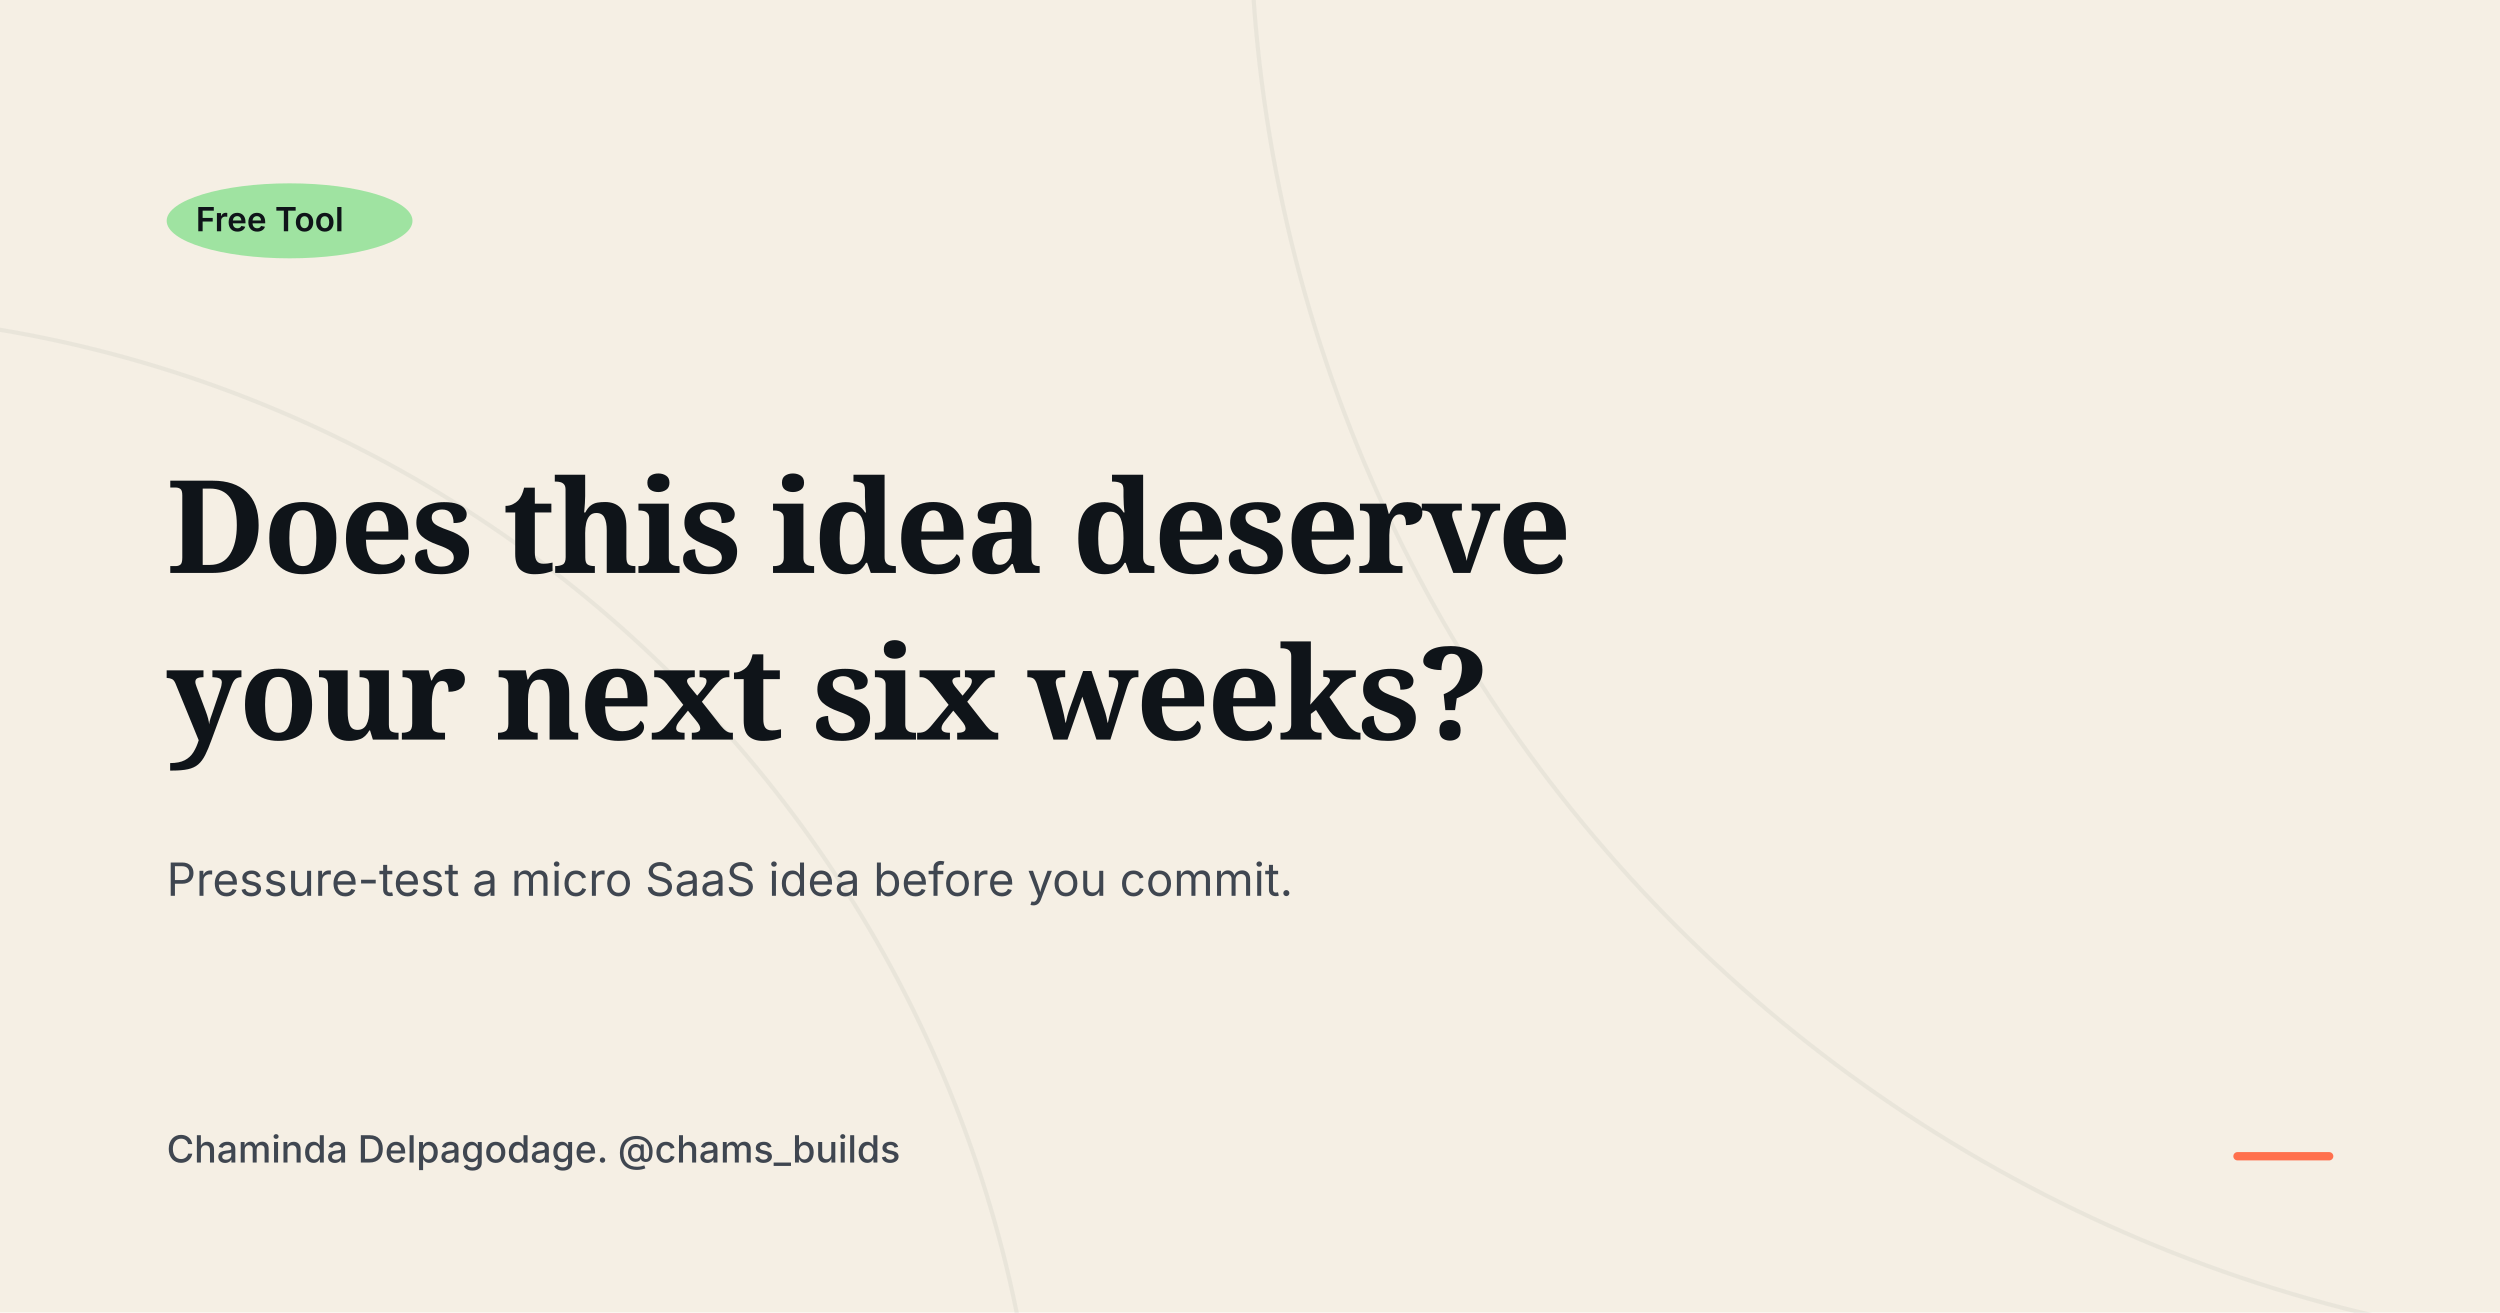
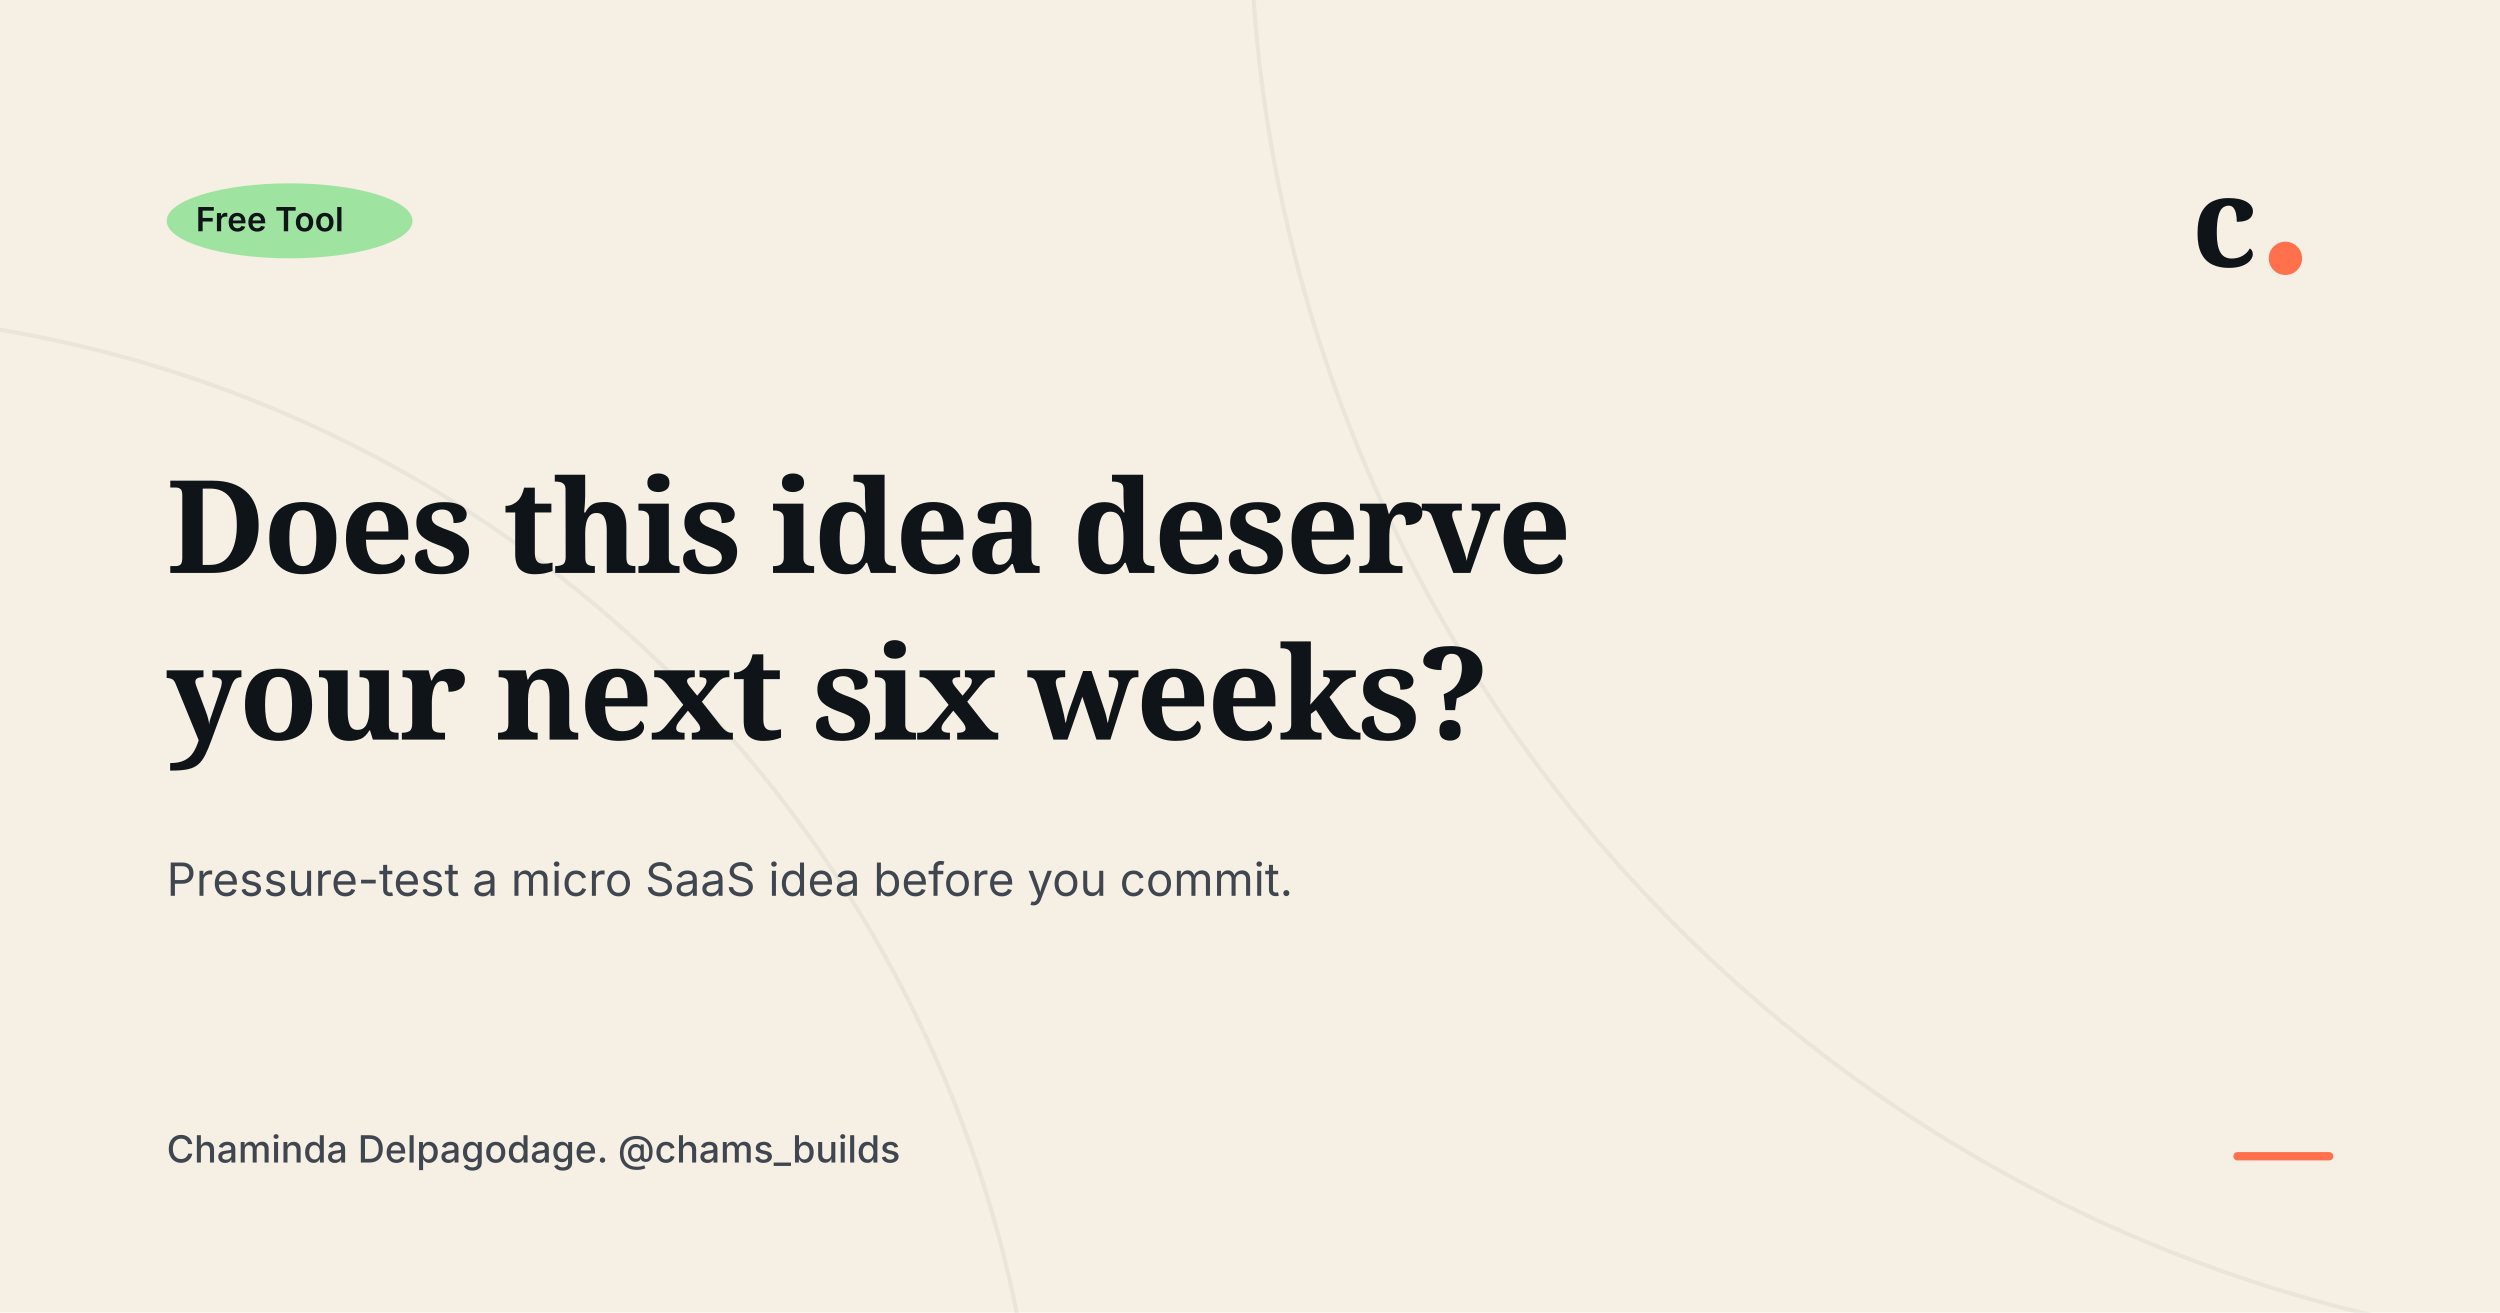
<svg xmlns="http://www.w3.org/2000/svg" width="1200" height="630" viewBox="0 0 1200 630">
  <defs>
    <style>
      .bg      { fill: #F5EFE4; }
      .pill    { fill: #9FE3A1; }
      .label   { font-family: 'Inter', sans-serif; font-weight: 600; font-size: 16px; fill: #0F1419; }
      .headline{ font-family: 'Fraunces', 'Lora', Georgia, serif; font-weight: 600; font-size: 62px; fill: #0F1419; letter-spacing: -1.2px; }
      .sub     { font-family: 'Inter', sans-serif; font-weight: 400; font-size: 22px; fill: #3F4650; }
      .byline  { font-family: 'Inter', sans-serif; font-weight: 500; font-size: 18px; fill: #3F4650; }
      .bar     { fill: #FF704D; }
      .curve   { stroke: rgba(15,20,25,0.05); stroke-width: 2; fill: none; }
    </style>
  </defs>
  <rect class="bg" width="1200" height="630" />
  <circle class="curve" cx="1300" cy="-50" r="700" />
  <circle class="curve" cx="-100" cy="750" r="600" />
  <g transform="translate(80,88)">
    <rect class="pill" x="0" y="0" rx="999" ry="999" width="118" height="36" />
    <text class="label" x="14" y="23">Free Tool</text>
  </g>
  <text class="headline" x="80" y="275">Does this idea deserve</text>
  <text class="headline" x="80" y="355">your next six weeks?</text>
  <text class="sub" x="80" y="430">Pressure-test a micro SaaS idea before you commit.</text>
  <text class="byline" x="80" y="558">Chaminda Delpagodage. @chams_builds</text>
  <rect class="bar" x="1072" y="553" width="48" height="4" rx="2" ry="2" />
+   <g class="brandmark" transform="translate(1052,128)">
+     <text x="0" y="0" font-family="Fraunces, 'Lora', Georgia, serif" font-weight="600" font-size="60" letter-spacing="-2" fill="#0F1419">c</text>
+     <circle cx="45" cy="-4" r="8" fill="#FF704D" />
+   </g>
</svg>
